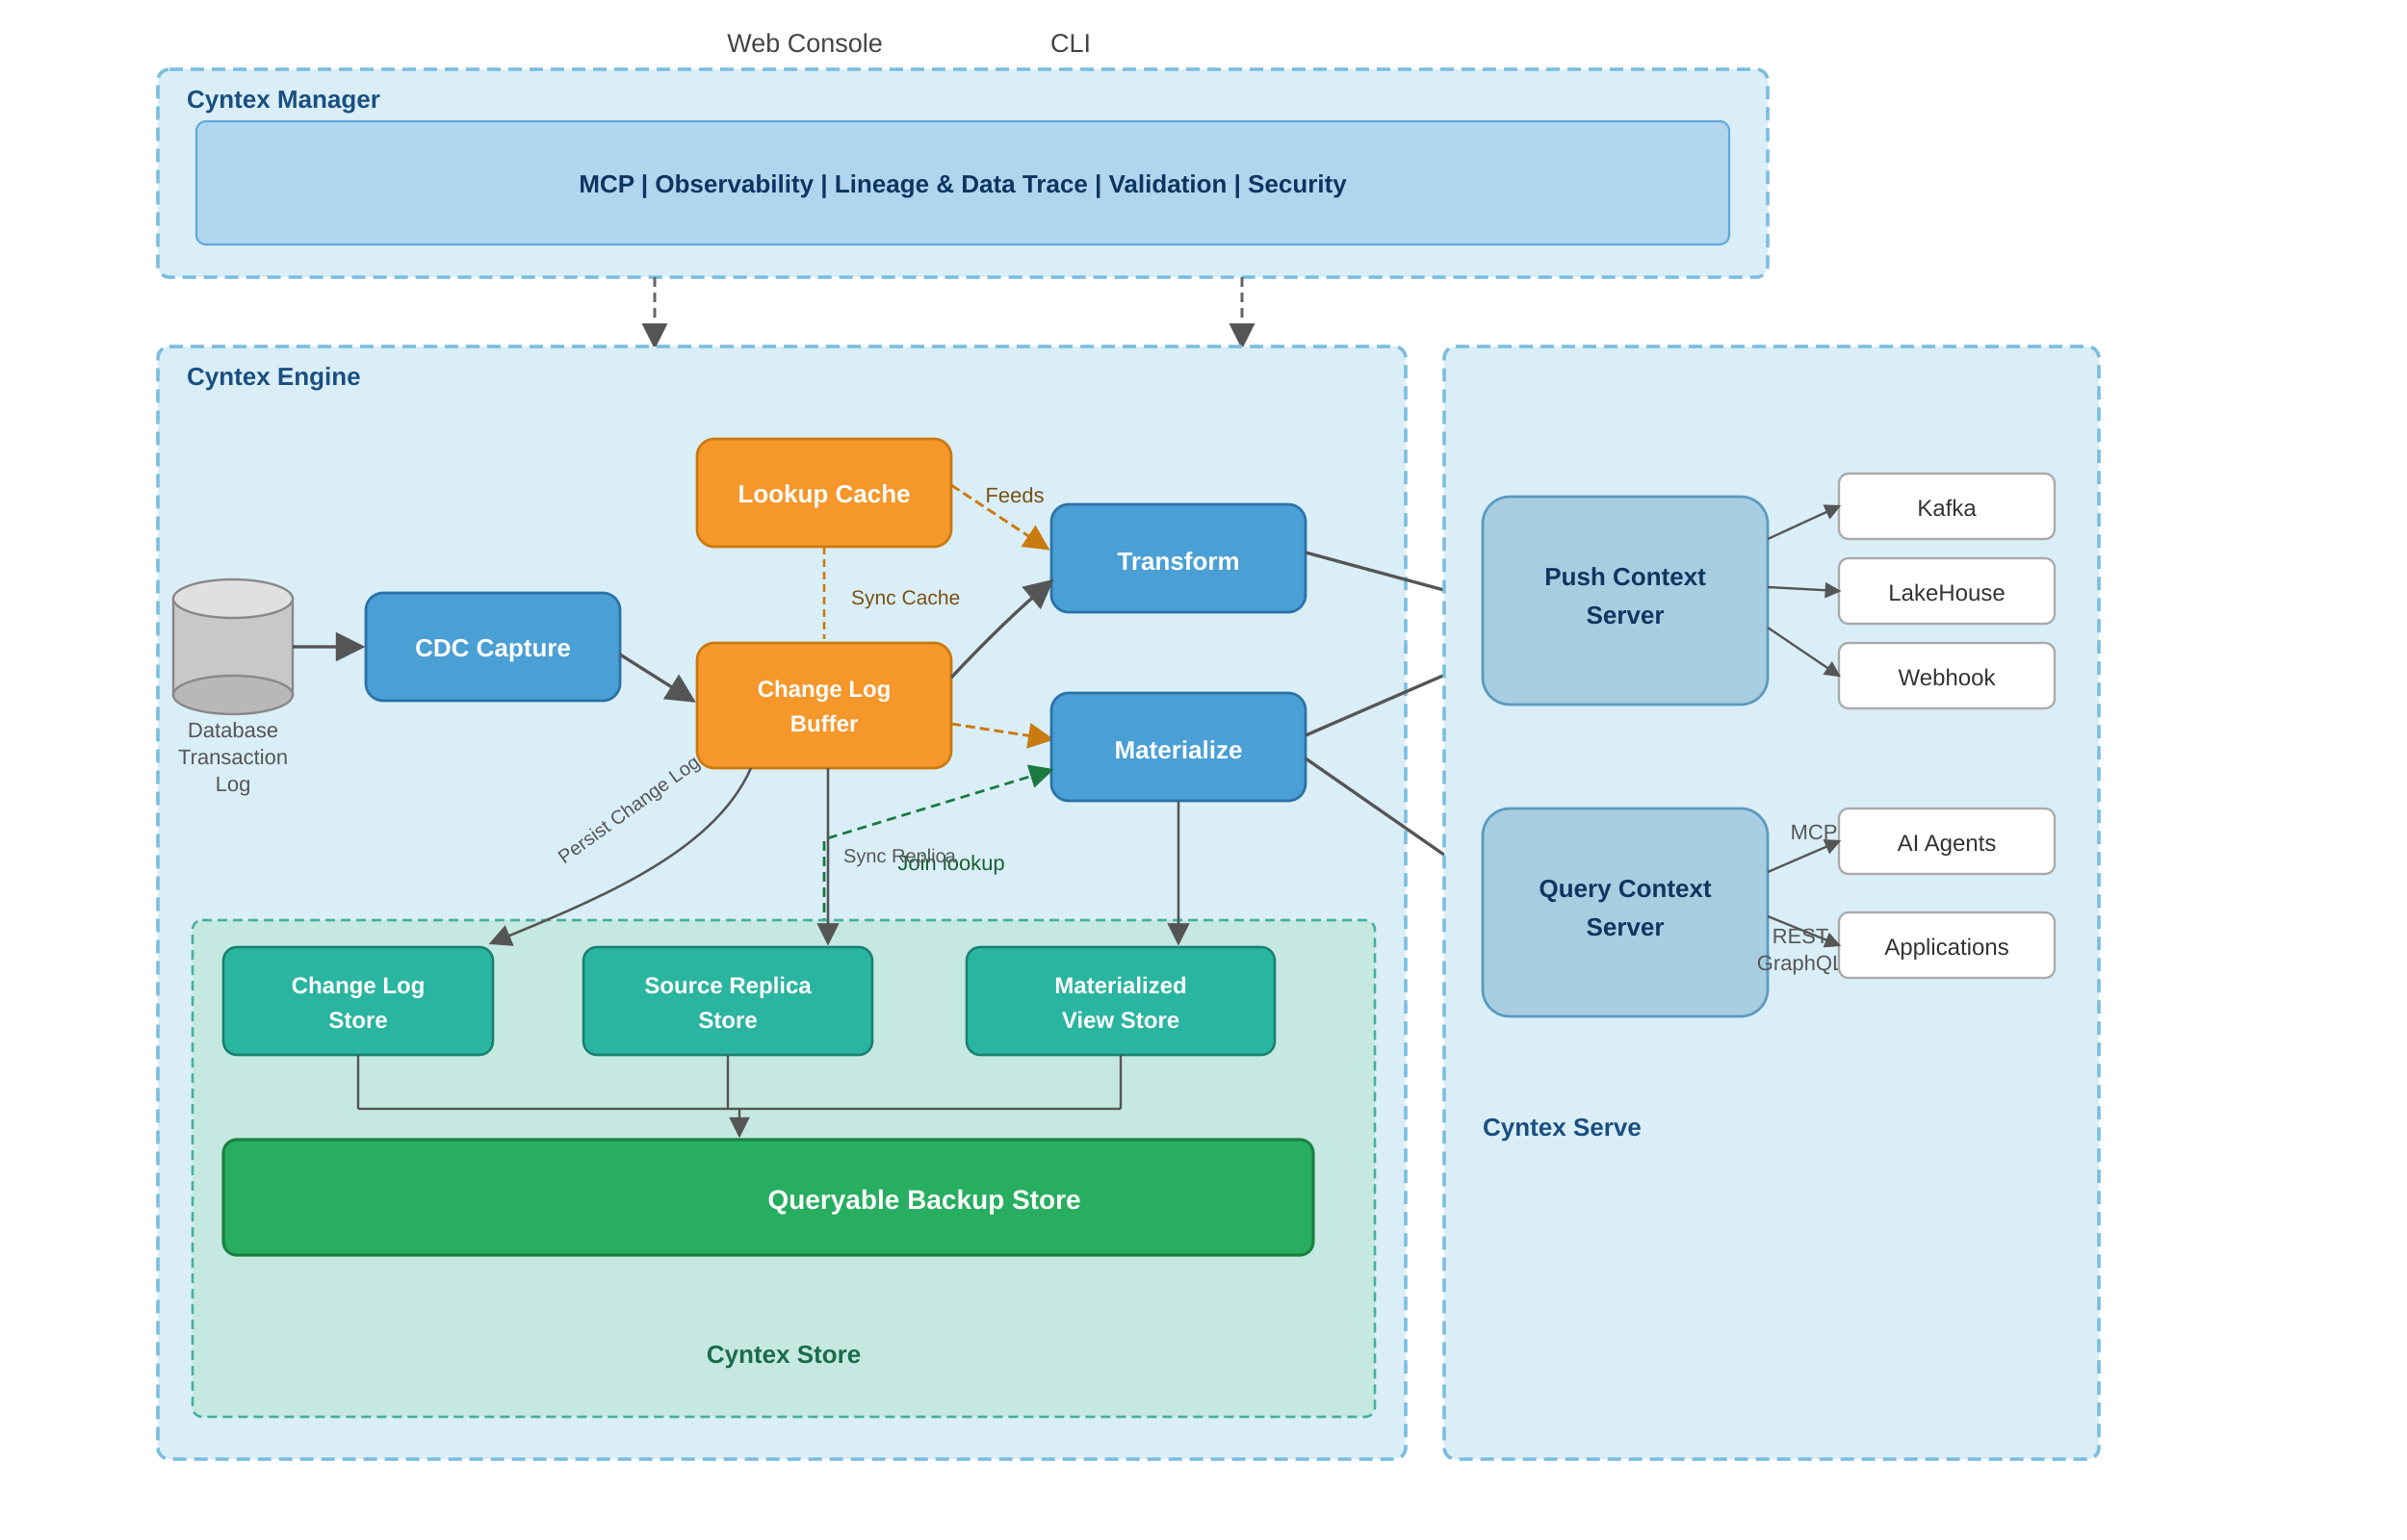
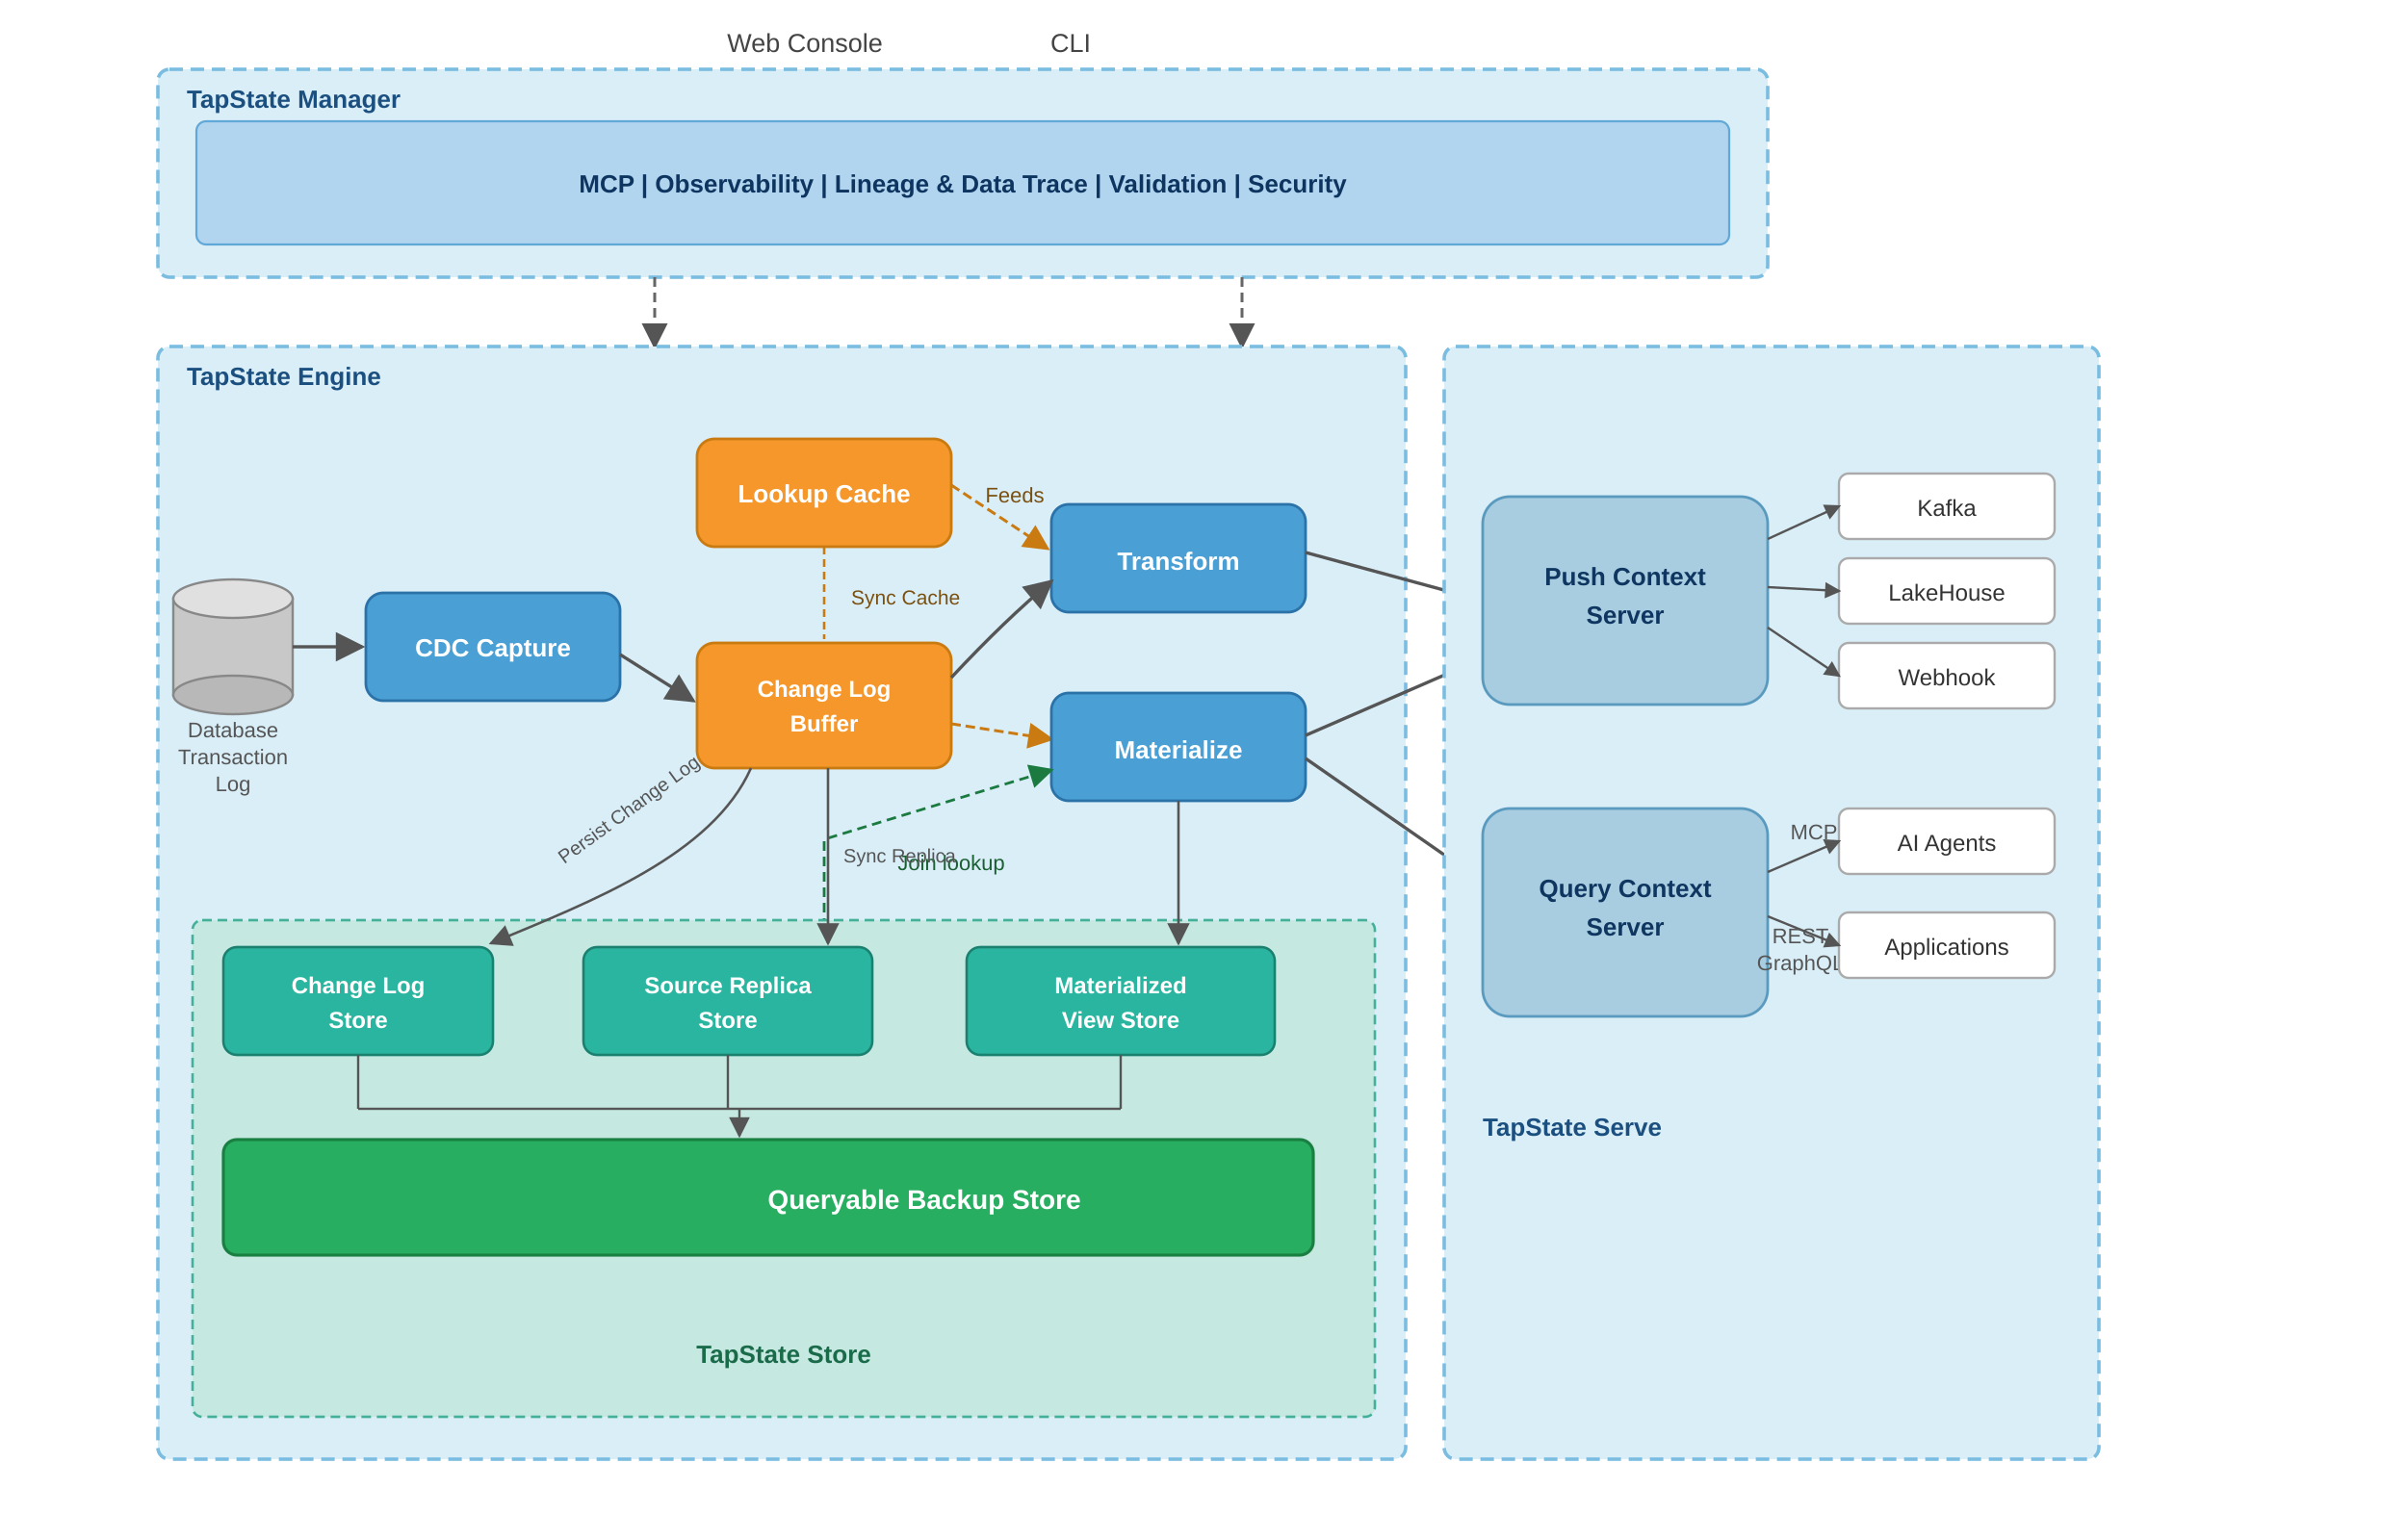
<svg xmlns="http://www.w3.org/2000/svg" viewBox="0 0 1250 800" font-family="'Segoe UI', system-ui, -apple-system, Arial, sans-serif">
  <defs>
    <marker id="a" markerWidth="9" markerHeight="9" refX="8" refY="4.5" orient="auto">
      <path d="M0,0 L0,9 L9,4.5z" fill="#555" />
    </marker>
    <marker id="aO" markerWidth="9" markerHeight="9" refX="8" refY="4.5" orient="auto">
      <path d="M0,0 L0,9 L9,4.5z" fill="#c97a10" />
    </marker>
    <marker id="aG" markerWidth="9" markerHeight="9" refX="8" refY="4.5" orient="auto">
      <path d="M0,0 L0,9 L9,4.5z" fill="#1a7a40" />
    </marker>
    <marker id="aSm" markerWidth="7" markerHeight="7" refX="6" refY="3.5" orient="auto">
      <path d="M0,0 L0,7 L7,3.5z" fill="#555" />
    </marker>
  </defs>
  <rect width="1250" height="800" fill="white" />
  <text x="418" y="27" text-anchor="middle" fill="#444" font-size="13.5">Web Console</text>
  <text x="556" y="27" text-anchor="middle" fill="#444" font-size="13.5">CLI</text>
  <rect x="82" y="36" width="836" height="108" rx="6" fill="#daeef8" stroke="#7bbde0" stroke-width="1.8" stroke-dasharray="7,4" />
-   <text x="97" y="56" font-size="13" font-weight="600" fill="#1a4f80">Cyntex Manager</text>
+   <text x="97" y="56" font-size="13" font-weight="600" fill="#1a4f80">TapState Manager</text>
  <rect x="102" y="63" width="796" height="64" rx="5" fill="#b2d5ef" stroke="#5fa8d8" stroke-width="1.1" />
  <text x="500" y="100" text-anchor="middle" font-size="13" font-weight="600" fill="#0d3560">
    MCP  |  Observability  |  Lineage &amp; Data Trace  |  Validation  |  Security
  </text>
  <line x1="340" y1="144" x2="340" y2="180" stroke="#666" stroke-width="1.5" stroke-dasharray="5,3" marker-end="url(#a)" />
  <line x1="645" y1="144" x2="645" y2="180" stroke="#666" stroke-width="1.5" stroke-dasharray="5,3" marker-end="url(#a)" />
  <rect x="82" y="180" width="648" height="578" rx="6" fill="#daeef8" stroke="#7bbde0" stroke-width="1.8" stroke-dasharray="7,4" />
-   <text x="97" y="200" font-size="13" font-weight="600" fill="#1a4f80">Cyntex Engine</text>
+   <text x="97" y="200" font-size="13" font-weight="600" fill="#1a4f80">TapState Engine</text>
  <rect x="90" y="311" width="62" height="50" fill="#c8c8c8" stroke="#888" stroke-width="1.2" />
  <ellipse cx="121" cy="311" rx="31" ry="10" fill="#e0e0e0" stroke="#888" stroke-width="1.2" />
  <ellipse cx="121" cy="361" rx="31" ry="10" fill="#b8b8b8" stroke="#888" stroke-width="1.2" />
  <text x="121" y="383" text-anchor="middle" font-size="11" fill="#555">Database</text>
  <text x="121" y="397" text-anchor="middle" font-size="11" fill="#555">Transaction</text>
  <text x="121" y="411" text-anchor="middle" font-size="11" fill="#555">Log</text>
  <line x1="152" y1="336" x2="188" y2="336" stroke="#555" stroke-width="1.7" marker-end="url(#a)" />
  <rect x="190" y="308" width="132" height="56" rx="9" fill="#4a9fd4" stroke="#2a72a8" stroke-width="1.4" />
  <text x="256" y="341" text-anchor="middle" font-size="13" fill="white" font-weight="600">CDC Capture</text>
  <line x1="322" y1="340" x2="360" y2="364" stroke="#555" stroke-width="1.7" marker-end="url(#a)" />
  <rect x="362" y="228" width="132" height="56" rx="9" fill="#f5972a" stroke="#c97a10" stroke-width="1.4" />
  <text x="428" y="261" text-anchor="middle" font-size="13" fill="white" font-weight="600">Lookup Cache</text>
  <line x1="428" y1="284" x2="428" y2="332" stroke="#c97a10" stroke-width="1.3" stroke-dasharray="4,2.5" />
  <text x="442" y="314" font-size="10.5" fill="#7a5010">Sync Cache</text>
  <rect x="362" y="334" width="132" height="65" rx="9" fill="#f5972a" stroke="#c97a10" stroke-width="1.4" />
  <text x="428" y="362" text-anchor="middle" font-size="12" fill="white" font-weight="600">Change Log</text>
  <text x="428" y="380" text-anchor="middle" font-size="12" fill="white" font-weight="600">Buffer</text>
  <line x1="494" y1="252" x2="544" y2="285" stroke="#c97a10" stroke-width="1.5" stroke-dasharray="5,2.5" marker-end="url(#aO)" />
  <text x="527" y="261" text-anchor="middle" font-size="11" fill="#7a5010">Feeds</text>
  <rect x="546" y="262" width="132" height="56" rx="9" fill="#4a9fd4" stroke="#2a72a8" stroke-width="1.4" />
  <text x="612" y="296" text-anchor="middle" font-size="13" fill="white" font-weight="600">Transform</text>
  <path d="M 494 352 Q 522 322 546 302" stroke="#555" stroke-width="1.7" fill="none" marker-end="url(#a)" />
  <line x1="494" y1="376" x2="546" y2="384" stroke="#c97a10" stroke-width="1.5" stroke-dasharray="5,2.5" marker-end="url(#aO)" />
  <rect x="546" y="360" width="132" height="56" rx="9" fill="#4a9fd4" stroke="#2a72a8" stroke-width="1.4" />
  <text x="612" y="394" text-anchor="middle" font-size="13" fill="white" font-weight="600">Materialize</text>
  <path d="M 428 490 L 428 436 L 546 400" stroke="#1a7a40" stroke-width="1.4" fill="none" stroke-dasharray="5,3" marker-end="url(#aG)" />
  <text x="494" y="452" text-anchor="middle" font-size="11" fill="#1a6032">Join lookup</text>
  <rect x="100" y="478" width="614" height="258" rx="5" fill="#c5e8e1" stroke="#45b09a" stroke-width="1.3" stroke-dasharray="5,3" />
  <path d="M 390 399 C 370 444 308 468 255 490" stroke="#555" stroke-width="1.3" fill="none" marker-end="url(#a)" />
  <text x="293" y="449" font-size="10" fill="#555" transform="rotate(-36,293,449)">Persist Change Log</text>
  <line x1="430" y1="399" x2="430" y2="490" stroke="#555" stroke-width="1.3" marker-end="url(#a)" />
  <text x="438" y="448" font-size="10" fill="#555">Sync Replica</text>
  <line x1="612" y1="416" x2="612" y2="490" stroke="#555" stroke-width="1.3" marker-end="url(#a)" />
  <rect x="116" y="492" width="140" height="56" rx="7" fill="#2ab5a0" stroke="#1a8070" stroke-width="1.3" />
  <text x="186" y="516" text-anchor="middle" font-size="12" fill="white" font-weight="600">Change Log</text>
  <text x="186" y="534" text-anchor="middle" font-size="12" fill="white" font-weight="600">Store</text>
  <rect x="303" y="492" width="150" height="56" rx="7" fill="#2ab5a0" stroke="#1a8070" stroke-width="1.3" />
  <text x="378" y="516" text-anchor="middle" font-size="12" fill="white" font-weight="600">Source Replica</text>
  <text x="378" y="534" text-anchor="middle" font-size="12" fill="white" font-weight="600">Store</text>
  <rect x="502" y="492" width="160" height="56" rx="7" fill="#2ab5a0" stroke="#1a8070" stroke-width="1.3" />
  <text x="582" y="516" text-anchor="middle" font-size="12" fill="white" font-weight="600">Materialized</text>
  <text x="582" y="534" text-anchor="middle" font-size="12" fill="white" font-weight="600">View Store</text>
  <line x1="186" y1="548" x2="186" y2="576" stroke="#555" stroke-width="1.2" />
  <line x1="378" y1="548" x2="378" y2="576" stroke="#555" stroke-width="1.2" />
  <line x1="582" y1="548" x2="582" y2="576" stroke="#555" stroke-width="1.2" />
  <line x1="186" y1="576" x2="582" y2="576" stroke="#555" stroke-width="1.2" />
  <line x1="384" y1="576" x2="384" y2="590" stroke="#555" stroke-width="1.2" marker-end="url(#a)" />
  <rect x="116" y="592" width="566" height="60" rx="7" fill="#27ae60" stroke="#1a8042" stroke-width="1.6" />
  <text x="480" y="628" text-anchor="middle" font-size="14" fill="white" font-weight="700">Queryable Backup Store</text>
-   <text x="407" y="708" text-anchor="middle" font-size="13" font-weight="600" fill="#1a6b4a">Cyntex Store</text>
+   <text x="407" y="708" text-anchor="middle" font-size="13" font-weight="600" fill="#1a6b4a">TapState Store</text>
  <line x1="678" y1="287" x2="770" y2="312" stroke="#555" stroke-width="1.7" marker-end="url(#a)" />
  <line x1="678" y1="382" x2="770" y2="342" stroke="#555" stroke-width="1.7" marker-end="url(#a)" />
  <line x1="678" y1="394" x2="770" y2="458" stroke="#555" stroke-width="1.7" marker-end="url(#a)" />
  <rect x="750" y="180" width="340" height="578" rx="6" fill="#daeef8" stroke="#7bbde0" stroke-width="1.8" stroke-dasharray="7,4" />
  <rect x="770" y="258" width="148" height="108" rx="14" fill="#a8cde0" stroke="#5a9abf" stroke-width="1.4" />
  <text x="844" y="304" text-anchor="middle" font-size="13" fill="#0e3660" font-weight="600">Push Context</text>
  <text x="844" y="324" text-anchor="middle" font-size="13" fill="#0e3660" font-weight="600">Server</text>
  <rect x="955" y="246" width="112" height="34" rx="5" fill="white" stroke="#aaa" stroke-width="1.2" />
  <text x="1011" y="268" text-anchor="middle" font-size="12" fill="#333">Kafka</text>
  <rect x="955" y="290" width="112" height="34" rx="5" fill="white" stroke="#aaa" stroke-width="1.2" />
  <text x="1011" y="312" text-anchor="middle" font-size="12" fill="#333">LakeHouse</text>
  <rect x="955" y="334" width="112" height="34" rx="5" fill="white" stroke="#aaa" stroke-width="1.2" />
  <text x="1011" y="356" text-anchor="middle" font-size="12" fill="#333">Webhook</text>
  <line x1="918" y1="280" x2="955" y2="263" stroke="#555" stroke-width="1.2" marker-end="url(#aSm)" />
  <line x1="918" y1="305" x2="955" y2="307" stroke="#555" stroke-width="1.2" marker-end="url(#aSm)" />
  <line x1="918" y1="326" x2="955" y2="351" stroke="#555" stroke-width="1.2" marker-end="url(#aSm)" />
  <rect x="770" y="420" width="148" height="108" rx="14" fill="#a8cde0" stroke="#5a9abf" stroke-width="1.4" />
  <text x="844" y="466" text-anchor="middle" font-size="13" fill="#0e3660" font-weight="600">Query Context</text>
  <text x="844" y="486" text-anchor="middle" font-size="13" fill="#0e3660" font-weight="600">Server</text>
  <text x="942" y="436" text-anchor="middle" font-size="11" fill="#555">MCP</text>
  <rect x="955" y="420" width="112" height="34" rx="5" fill="white" stroke="#aaa" stroke-width="1.2" />
  <text x="1011" y="442" text-anchor="middle" font-size="12" fill="#333">AI Agents</text>
  <text x="935" y="490" text-anchor="middle" font-size="11" fill="#555">REST</text>
  <text x="935" y="504" text-anchor="middle" font-size="11" fill="#555">GraphQL</text>
  <rect x="955" y="474" width="112" height="34" rx="5" fill="white" stroke="#aaa" stroke-width="1.2" />
  <text x="1011" y="496" text-anchor="middle" font-size="12" fill="#333">Applications</text>
  <line x1="918" y1="453" x2="955" y2="437" stroke="#555" stroke-width="1.2" marker-end="url(#aSm)" />
  <line x1="918" y1="476" x2="955" y2="491" stroke="#555" stroke-width="1.2" marker-end="url(#aSm)" />
-   <text x="770" y="590" font-size="13" font-weight="600" fill="#1a4f80">Cyntex Serve</text>
+   <text x="770" y="590" font-size="13" font-weight="600" fill="#1a4f80">TapState Serve</text>
</svg>
